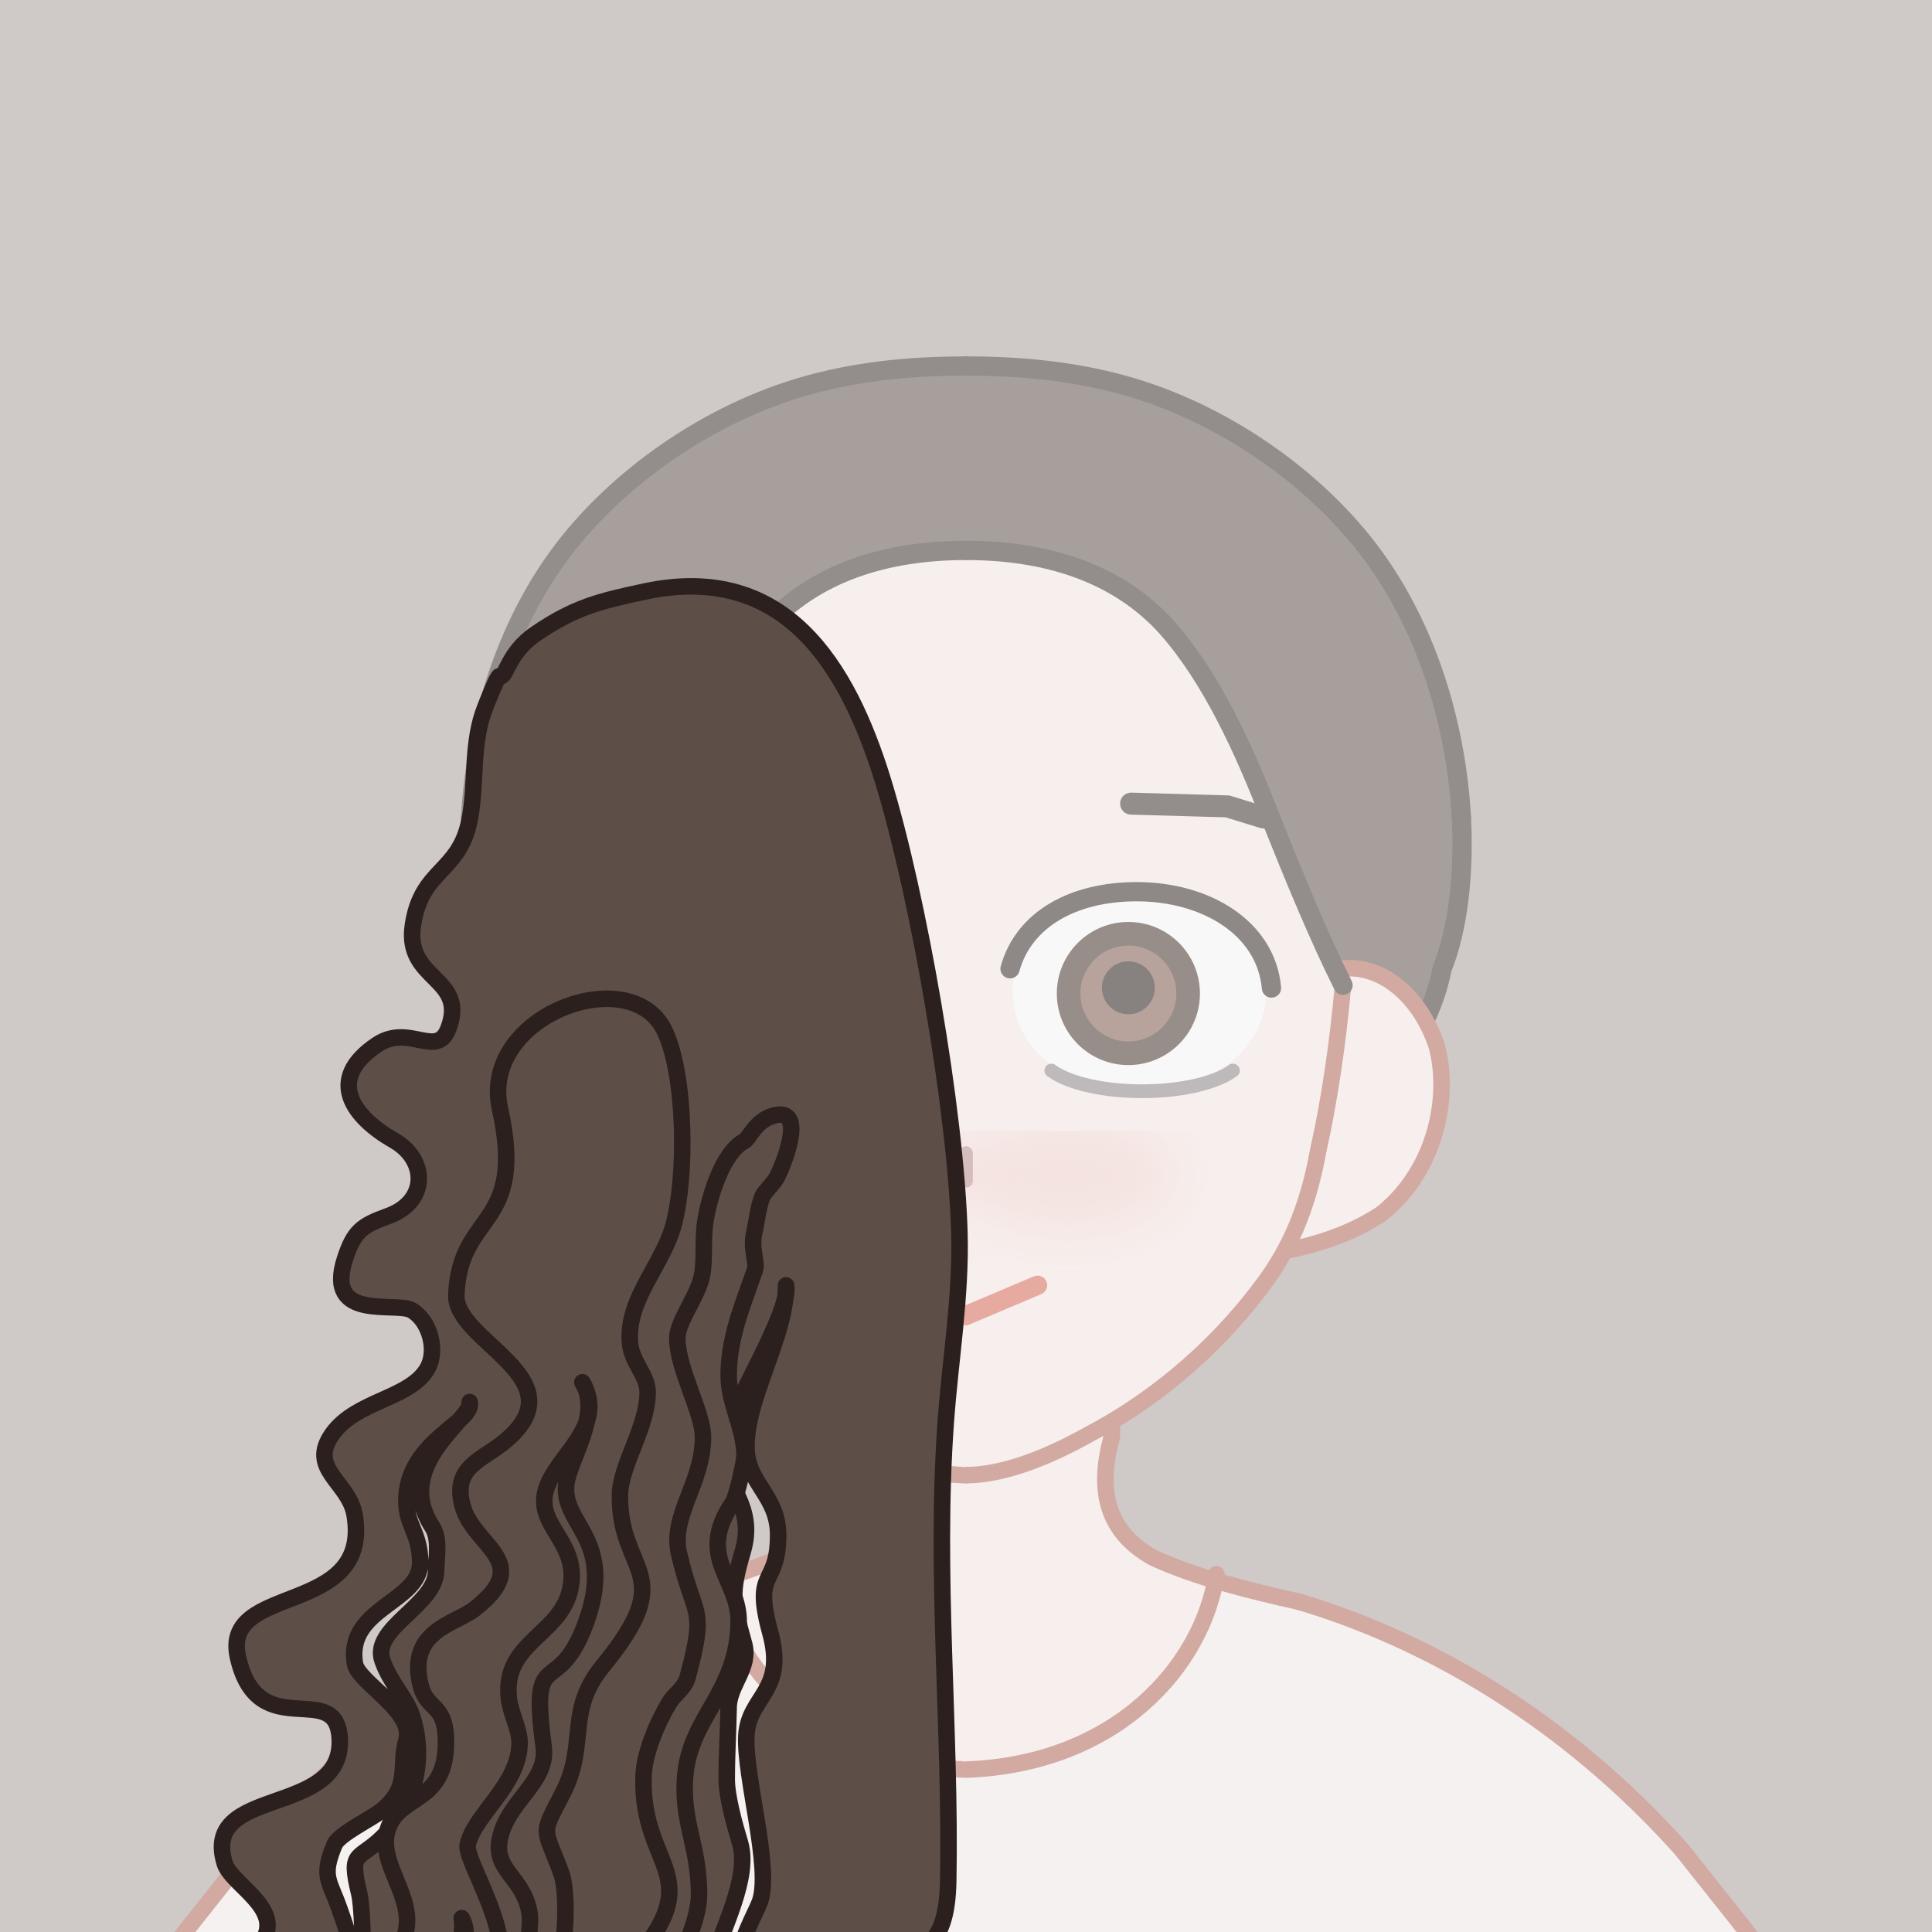
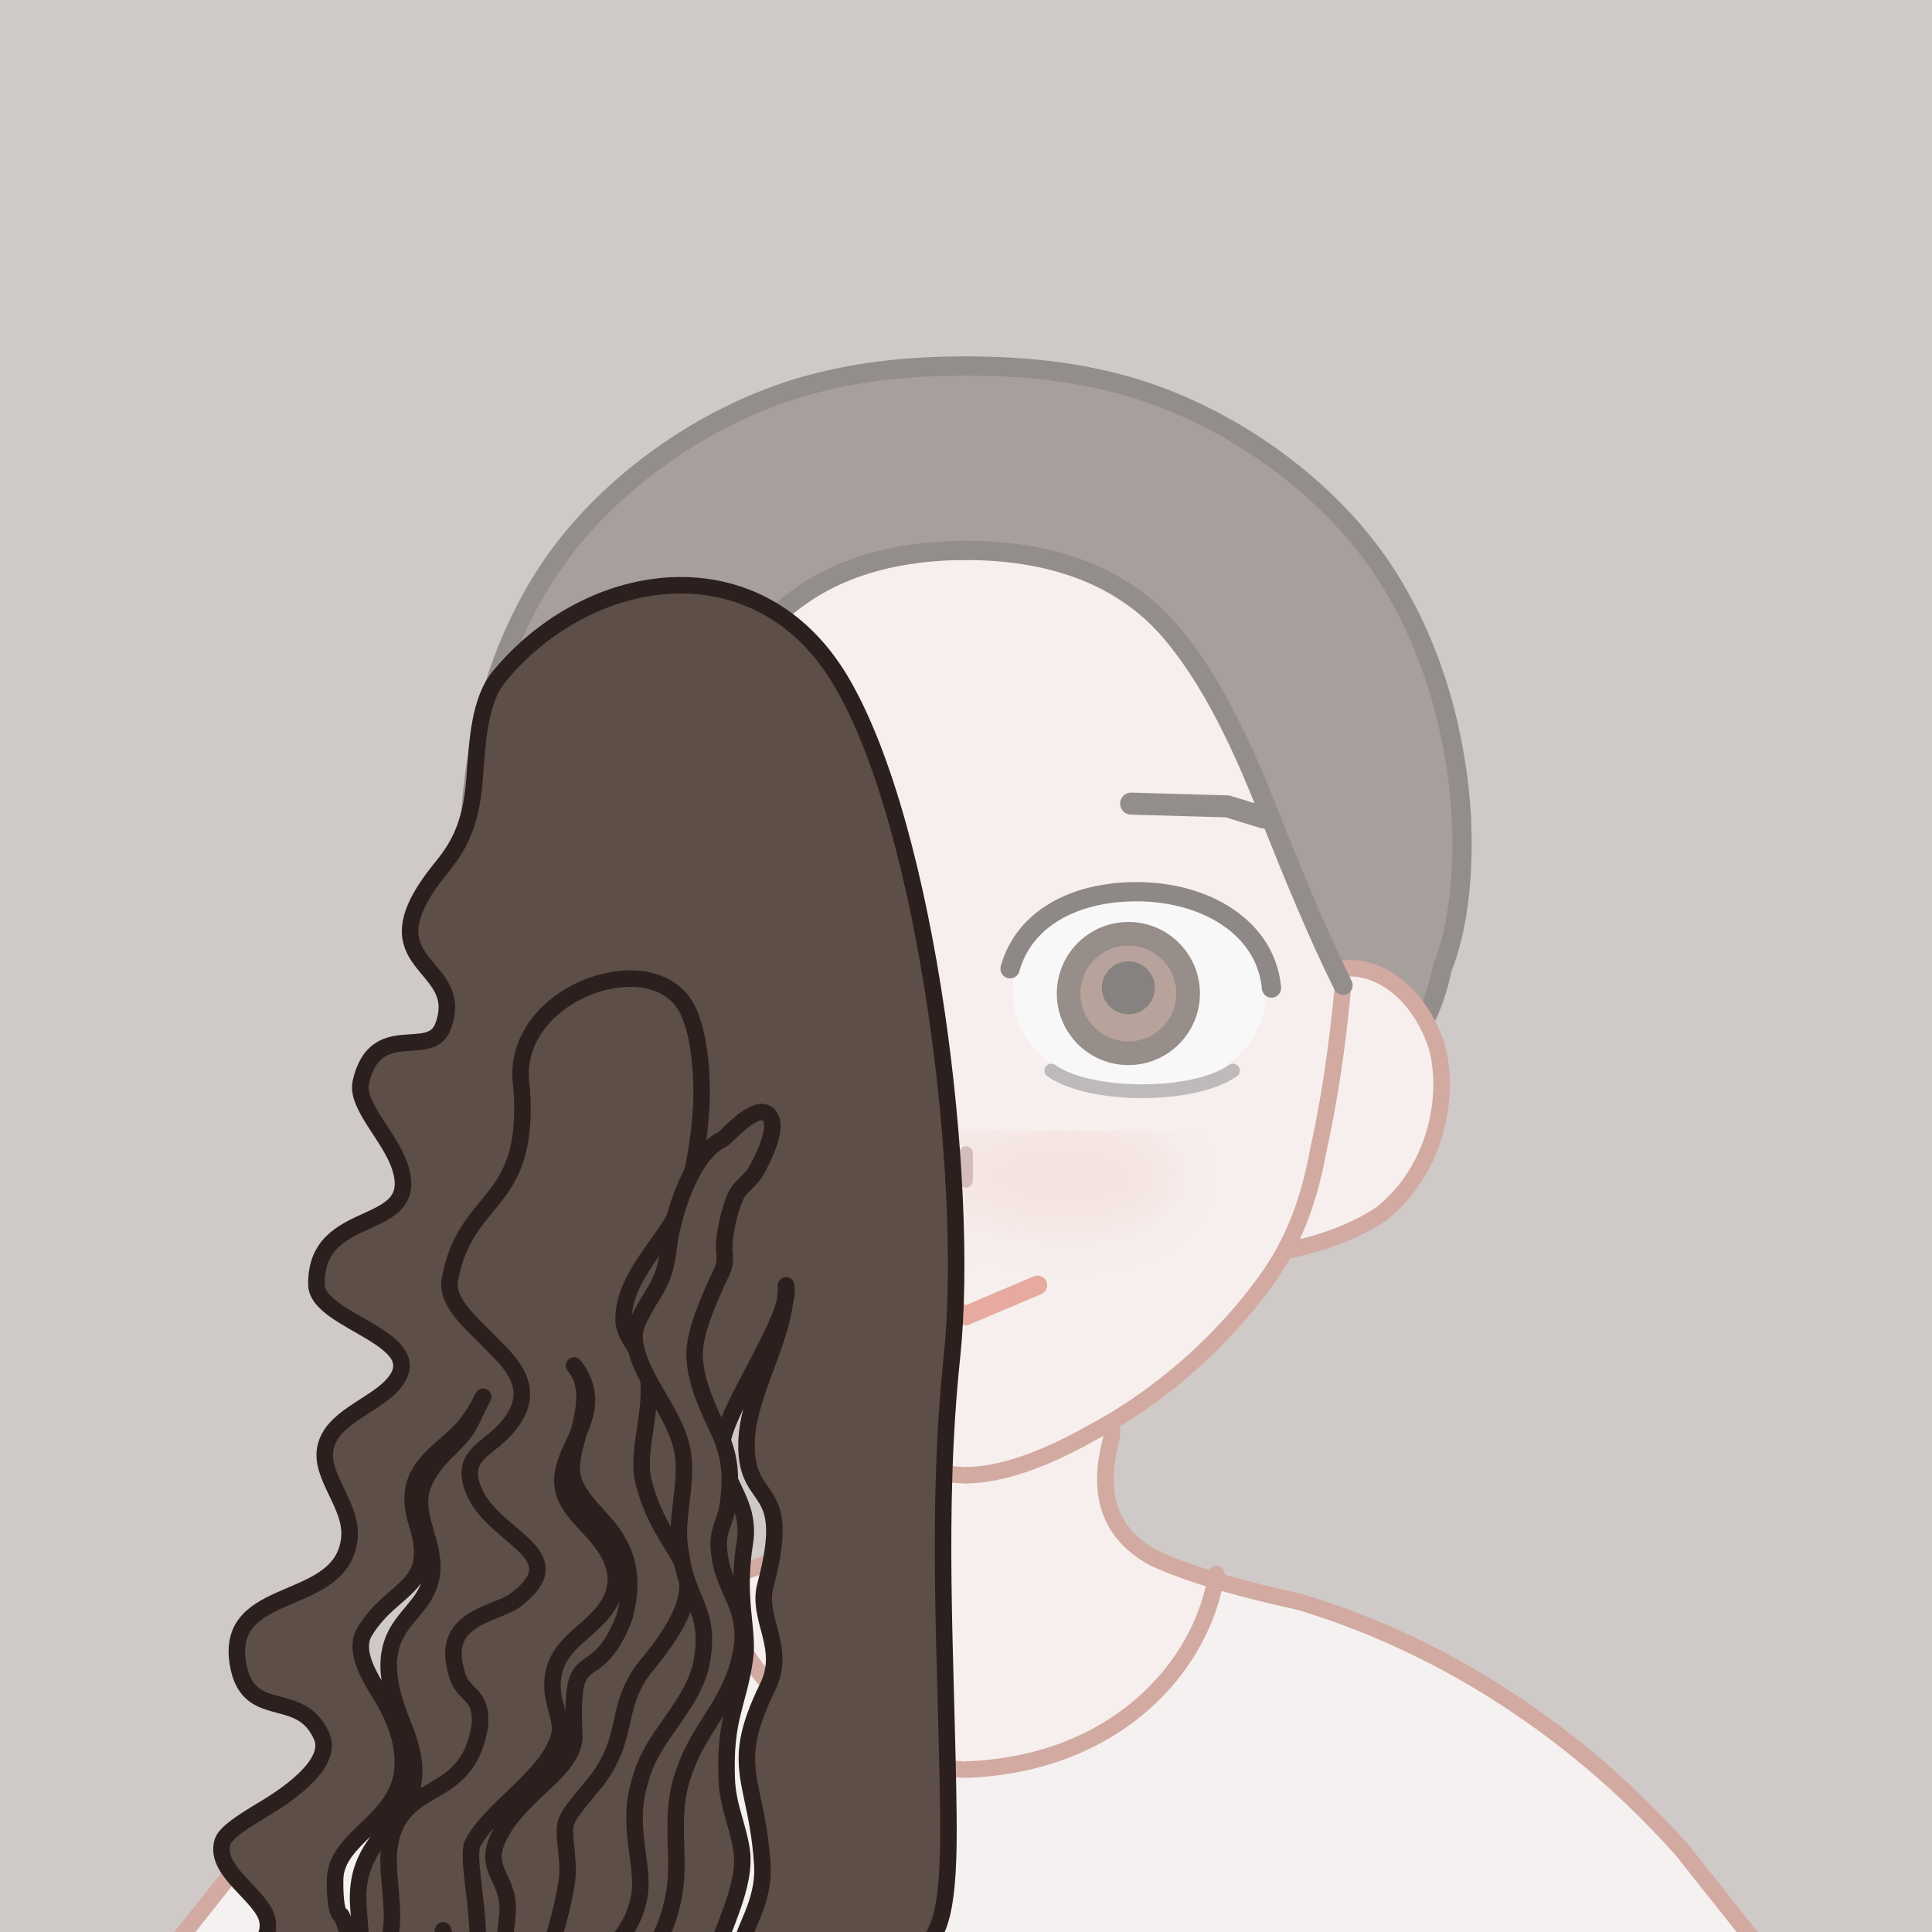
<svg xmlns="http://www.w3.org/2000/svg" width="702" height="702" viewBox="0 0 702 702">
  <defs>
-     <clipPath id="clip-path-1">
+     <clipPath id="clip-path-5">
      <path d="M242 410.88 L386 410.88 L386 514.17 L242 514.17 Z" />
    </clipPath>
    <filter id="filter-1" filterUnits="userSpaceOnUse" x="245" y="377" width="138" height="100" color-interpolation-filters="sRGB">
      <feGaussianBlur in="SourceGraphic" stdDeviation="9" color-interpolation-filters="linearRGB" />
    </filter>
-     <clipPath id="clip-path-2">
+     <clipPath id="clip-path-6">
      <path d="M460 410.88 L316 410.88 L316 514.17 L460 514.17 Z" />
    </clipPath>
    <filter id="filter-2" filterUnits="userSpaceOnUse" x="319" y="377" width="138" height="100" color-interpolation-filters="sRGB">
      <feGaussianBlur in="SourceGraphic" stdDeviation="9" color-interpolation-filters="linearRGB" />
    </filter>
-     <clipPath id="clip-path-3">
+     <clipPath id="clip-path-7">
      <path d="M242 370.99 C242 340.93 262 326 288 326 C314 326 334 340.93 334 370.99 C334 401.05 314 420.17 288 420.17 C262 420.17 242 401.05 242 370.99 Z" />
    </clipPath>
-     <clipPath id="clip-path-4">
+     <clipPath id="clip-path-8">
      <path d="M460 370.99 C460 340.93 440 326 414 326 C388 326 368 340.93 368 370.99 C368 401.05 388 420.17 414 420.17 C440 420.17 460 401.05 460 370.99 Z" />
    </clipPath>
  </defs>
  <g id="_ref">
    <g opacity="0.5">
      <rect x="0" y="0" width="702" height="702" fill="#ada19f" />
      <g data-layer="body">
        <g>
          <path d="M260 573 L230 582 C183 596 133 625 91 672 L60 712 L352 712 L352 643 C296 641 265 605 260 573 Z" fill="#f9f2f1" />
          <path d="M296 490 L298 522 C303 540 301 556 283 566 L260 573 C265 605 296 641 352 643 L352 490 Z" fill="#fdeeea" />
          <path d="M230 582 C183 596 133 625 91 672 L64 706" fill="none" stroke="#b46352" stroke-width="6" stroke-linecap="round" stroke-linejoin="round" />
          <path d="M296 500 C298 510 298 516 298 522 C303 540 301 556 283 566 C268 573 248 578 230 582" fill="none" stroke="#b46352" stroke-width="6" stroke-linecap="round" stroke-linejoin="round" />
          <path d="M260 572 C265 605 296 641 351 643" fill="none" stroke="#b46352" stroke-width="6" stroke-linecap="round" stroke-linejoin="round" />
        </g>
        <g>
          <path d="M442 573 L472 582 C519 596 569 625 611 672 L642 712 L350 712 L350 643 C406 641 437 605 442 573 Z" fill="#f9f2f1" />
          <path d="M406 490 L404 522 C399 540 401 556 419 566 L442 573 C437 605 406 641 350 643 L350 490 Z" fill="#fdeeea" />
          <path d="M472 582 C519 596 569 625 611 672 L638 706" fill="none" stroke="#b46352" stroke-width="6" stroke-linecap="round" stroke-linejoin="round" />
          <path d="M406 500 C404 510 404 516 404 522 C399 540 401 556 419 566 C434 573 454 578 472 582" fill="none" stroke="#b46352" stroke-width="6" stroke-linecap="round" stroke-linejoin="round" />
          <path d="M442 572 C437 605 406 641 351 643" fill="none" stroke="#b46352" stroke-width="6" stroke-linecap="round" stroke-linejoin="round" />
        </g>
      </g>
      <g data-layer="hairBase">
        <g>
          <path d="M352 133 L351 133 C330 133 310 135 290 141 C254 152 222 176 203 202 C184 228 173 262 171 297 C170 317 172 337 178 352 C180 362 184 372 190 380 L198 386 L352 386 Z" fill="#5d4e48" />
          <path d="M351 133 C330 133 310 135 290 141 C254 152 222 176 203 202 C184 228 173 262 171 297" fill="none" stroke="#352a27" stroke-width="7" stroke-linecap="round" stroke-linejoin="round" />
          <path d="M171 297 C170 317 172 337 178 352 C180 362 184 372 190 380" fill="none" stroke="#352a27" stroke-width="7" stroke-linecap="round" stroke-linejoin="round" />
        </g>
        <g>
          <path d="M350 133 L351 133 C372 133 392 135 412 141 C448 152 480 176 499 202 C518 228 529 262 531 297 C532 317 530 337 524 352 C522 362 518 372 512 380 L504 386 L350 386 Z" fill="#5d4e48" />
          <path d="M351 133 C372 133 392 135 412 141 C448 152 480 176 499 202 C518 228 529 262 531 297" fill="none" stroke="#352a27" stroke-width="7" stroke-linecap="round" stroke-linejoin="round" />
          <path d="M531 297 C532 317 530 337 524 352 C522 362 518 372 512 380" fill="none" stroke="#352a27" stroke-width="7" stroke-linecap="round" stroke-linejoin="round" />
        </g>
      </g>
      <g data-layer="ear">
        <g>
          <path d="M215 352 C200 350 186 362 180 380 C175 398 180 425 200 441 C212 449 226 453 238 455 L225 380 Z" fill="#fdeeea" />
          <path d="M215 352 C200 350 186 362 180 380 C175 398 180 425 200 441 C212 449 226 453 238 455" fill="none" stroke="#b46352" stroke-width="6" stroke-linecap="round" stroke-linejoin="round" />
        </g>
        <g>
          <path d="M487 352 C502 350 516 362 522 380 C527 398 522 425 502 441 C490 449 476 453 464 455 L477 380 Z" fill="#fdeeea" />
          <path d="M487 352 C502 350 516 362 522 380 C527 398 522 425 502 441 C490 449 476 453 464 455" fill="none" stroke="#b46352" stroke-width="6" stroke-linecap="round" stroke-linejoin="round" />
        </g>
      </g>
      <g data-layer="face">
        <g>
          <path d="M352 200 L351 200 C322 200 296 208 278 228 C262 246 250 272 240 298 C232 318 223 340 214 358 C216 380 219 400 223 418 C227 440 234 455 244 468 C262 492 285 510 306 521 C322 530 338 536 351 536 L352 536 Z" fill="#fdeeea" />
          <path d="M214 358 C216 380 219 400 223 418 C227 440 234 455 244 468 C262 492 285 510 306 521 C322 530 338 536 351 536" fill="none" stroke="#b46352" stroke-width="6" stroke-linecap="round" stroke-linejoin="round" />
        </g>
        <g>
          <path d="M350 200 L351 200 C380 200 406 208 424 228 C440 246 452 272 462 298 C470 318 479 340 488 358 C486 380 483 400 479 418 C475 440 468 455 458 468 C440 492 417 510 396 521 C380 530 364 536 351 536 L350 536 Z" fill="#fdeeea" />
          <path d="M488 358 C486 380 483 400 479 418 C475 440 468 455 458 468 C440 492 417 510 396 521 C380 530 364 536 351 536" fill="none" stroke="#b46352" stroke-width="6" stroke-linecap="round" stroke-linejoin="round" />
        </g>
      </g>
      <g data-layer="makeup">
-         <g clip-path="url(#clip-path-1)">
+         <g clip-path="url(#clip-path-5)">
          <g filter="url(#filter-1)">
            <ellipse cx="314" cy="427" rx="40" ry="21" fill="#f3bfb8" opacity="0.5" />
          </g>
        </g>
-         <g clip-path="url(#clip-path-2)">
+         <g clip-path="url(#clip-path-6)">
          <g filter="url(#filter-2)">
            <ellipse cx="388" cy="427" rx="40" ry="21" fill="#f3bfb8" opacity="0.5" />
          </g>
        </g>
      </g>
      <g data-layer="mouth">
        <line x1="325" y1="467" x2="351" y2="478" fill="none" stroke="#dc6450" stroke-width="7" stroke-linecap="round" stroke-linejoin="round" />
        <line x1="377" y1="467" x2="351" y2="478" fill="none" stroke="#dc6450" stroke-width="7" stroke-linecap="round" stroke-linejoin="round" />
        <line x1="351" y1="419" x2="351" y2="429" fill="none" stroke="#b98a88" stroke-width="5" stroke-linecap="round" />
      </g>
      <g data-layer="eye">
        <path d="M242 360 C242 338 262 326 288 326 C314 326 334 338 334 360 C334 382 314 396 288 396 C262 396 242 382 242 360 Z" fill="#ffffff" />
-         <g clip-path="url(#clip-path-3)">
+         <g clip-path="url(#clip-path-7)">
          <g>
            <circle cx="292" cy="361" r="26" fill="#3e2a22" />
            <circle cx="292" cy="361" r="17.42" fill="#7e5647" />
            <circle cx="292" cy="358.92" r="9.62" fill="#1e1410" />
          </g>
        </g>
        <g>
          <path d="M254 389 C268 399 306 399 320 389" fill="none" stroke="#8b8284" stroke-width="5" stroke-linecap="round" />
          <path d="M240 359 C242 337 264 324 289 324 C312 324 330 334 335 352" fill="none" stroke="#2b201d" stroke-width="7" stroke-linecap="round" stroke-linejoin="round" />
        </g>
        <g>
          <path d="M460 360 C460 338 440 326 414 326 C388 326 368 338 368 360 C368 382 388 396 414 396 C440 396 460 382 460 360 Z" fill="#ffffff" />
-           <g clip-path="url(#clip-path-4)">
+           <g clip-path="url(#clip-path-8)">
            <g>
              <circle cx="410" cy="361" r="26" fill="#3e2a22" />
              <circle cx="410" cy="361" r="17.42" fill="#7e5647" />
              <circle cx="410" cy="358.92" r="9.62" fill="#1e1410" />
            </g>
          </g>
          <g>
            <path d="M448 389 C434 399 396 399 382 389" fill="none" stroke="#8b8284" stroke-width="5" stroke-linecap="round" />
            <path d="M462 359 C460 337 438 324 413 324 C390 324 372 334 367 352" fill="none" stroke="#2b201d" stroke-width="7" stroke-linecap="round" stroke-linejoin="round" />
          </g>
        </g>
      </g>
      <g data-layer="hairLine">
        <path d="M351 200 C322 200 296 208 278 228 C262 246 250 272 240 298 C232 318 223 340 214 358" fill="none" stroke="#352a27" stroke-width="7" stroke-linecap="round" stroke-linejoin="round" />
        <path d="M351 200 C380 200 406 208 424 228 C440 246 452 272 462 298 C470 318 479 340 488 358" fill="none" stroke="#352a27" stroke-width="7" stroke-linecap="round" stroke-linejoin="round" />
      </g>
      <g data-layer="brow">
        <polyline points="243,297 256,293 291,292" fill="none" stroke="#352a27" stroke-width="8" stroke-linecap="round" stroke-linejoin="round" />
        <polyline points="459,297 446,293 411,292" fill="none" stroke="#352a27" stroke-width="8" stroke-linecap="round" stroke-linejoin="round" />
      </g>
    </g>
  </g>
  <g id="back-half">
-     <path d="M276.32 709.908 C287.277 710.148 298.238 710.546 309.214 711.112 C334.083 712.394 344.073 709.352 344.542 683.384 C345.544 627.976 339.633 572.625 343.634 516.903 C345.282 493.962 349.243 470.976 348.602 447.943 C347.385 404.215 333.759 325.639 320.83 283.634 C307.937 241.749 285.071 204.107 234.265 214.94 C218.057 218.396 208.861 220.591 194.643 230.314 C184.092 237.53 184.092 246.624 181.428 245.736 C180.759 245.513 176.698 256.029 176.357 256.874 C171.075 269.94 173.28 284.229 170.653 297.788 C166.848 317.425 153.079 315.413 150.007 336.319 C147.058 356.389 169.952 354.942 162.957 373.644 C158.729 384.95 148.646 371.76 136.964 379.614 C117.925 392.414 128.563 406.078 143.146 414.396 C155.394 421.382 155.637 436.603 141.028 441.858 C131.328 445.346 128.592 447.461 125.333 457.456 C117.846 480.416 143.843 472.798 149.58 476.086 C156.13 479.839 159.023 490.538 155.4 497.094 C149.243 508.238 129.599 508.763 120.851 520.907 C111.573 533.787 126.863 538.399 128.862 550.535 C135.021 587.923 80.192 574.809 86.467 602.231 C93.847 634.48 122.287 609.626 123.44 631.732 C124.948 660.619 72.967 648.55 81.624 676.979 C83.96 684.653 102.188 692.88 95.905 704.453 C90.979 713.525 74.451 712.355 69.584 717.584 C60.664 727.167 93.48 727.473 98.829 726.469 C104.659 725.375 110.211 724.204 115.605 723.014 C120.842 727.032 127.63 715.266 127.542 710.87 C127.416 704.526 125.191 698.876 123.201 693.217 C119.611 683.004 116.698 681.895 121.575 670.189 C123.117 666.488 135.417 660.532 138.692 657.844 C149.415 649.045 144.883 641.889 147.657 632.303 C150.716 621.735 130.052 611.302 128.954 604.46 C125.68 584.051 152.849 582.338 152.687 567.591 C152.57 556.971 147.657 554.296 147.657 545.361 C147.657 523.588 172.517 516.903 170.65 509.435 C172.501 514.987 142.22 532.032 157.093 554.821 C159.876 559.087 158.572 565.812 158.456 570.941 C158.175 583.367 134.75 591.659 138.974 603.438 C141.927 611.671 147.573 617.061 149.66 623.322 C154.532 637.938 151.233 654.198 140.898 665.595 C130.607 676.941 126.384 671.053 130.538 688.074 C131.531 692.146 131.85 704.643 131.85 709.545 C131.85 715.711 128.027 722.299 135.921 722.127 C139.719 722.045 144.298 725.021 148.061 724.999 C149.81 724.989 160.283 720.823 163.031 719.929 C166.481 718.806 185.044 709.832 187.246 711.282 C211.017 710.078 234.678 709.507 258.334 709.656 L259.029 712.778 C262.254 700.952 272.695 682.242 268.875 669.533 C267.033 663.406 264.052 652.929 264.058 646.481 C264.068 637.205 264.593 629.459 264.754 620.368 C264.9 612.121 272.746 605.937 270.379 597.325 C266.105 581.776 265.333 579.322 269.896 563.713 C275.663 543.988 258.184 537.34 263.091 520.969 C265.798 511.941 287.724 475.483 285.614 467.042 C285.614 485.809 270.83 508.149 271.244 526.304 C271.536 539.138 282.787 543.351 282.74 557.885 C282.678 577.029 273.418 569.677 279.887 593.27 C285.774 614.74 271.998 616.243 271.192 630.604 C270.377 645.12 280.461 678.842 276.111 691.018 C274.693 694.985 267.482 707.481 270.064 710.249 C271.548 711.841 276.843 710.634 276.273 712.059 C276.258 711.344 276.294 710.623 276.32 709.908 Z" fill="#5d4e48" stroke="#2b201d" stroke-width="6" stroke-linecap="round" stroke-linejoin="round" />
+     <path d="M132.556 721.527 C149.144 732.794 182.274 708.008 187.246 711.282 C210.921 710.083 234.628 709.507 258.334 709.656 L259.029 712.778 C262.405 700.398 271.366 685.11 269.455 672.151 C268.159 663.359 264.423 656.224 264.058 646.481 C263.222 624.13 268.188 619.757 270.659 602.643 C272.141 592.376 267.325 581.256 270.635 560.625 C273.179 544.767 260.894 537.477 262.315 524.772 C263.833 511.198 288.258 477.62 285.614 467.042 C285.614 486.736 271.391 505.699 271.24 524.968 C271.061 547.946 288.393 537.58 278.11 576.022 C274.846 588.221 285.959 598.666 278.904 613.036 C264.445 642.486 274.919 646.001 276.985 677.352 C277.942 691.88 269.031 702.17 269.538 707.826 C269.775 710.467 277.258 709.597 276.273 712.059 L276.32 709.908 C333.845 711.168 345.365 724.984 344.592 659.208 C343.926 602.518 339.919 549.838 345.902 492.948 C352.484 430.368 337.421 301.723 305.747 247.761 C275.965 197.021 214.517 205.691 181.428 245.736 C174.143 254.552 173.436 269.417 172.468 282.78 C171.115 301.449 165.415 309.033 159.906 315.86 C130.891 351.825 170.062 348.944 160.962 372.991 C156.285 385.35 136.421 369.98 131.097 393.248 C129.194 401.563 141.606 412.846 145.248 423.745 C153.659 448.906 114.437 437.563 114.978 466.828 C115.234 480.639 158.367 486.398 142.302 503.54 C135.16 511.16 120.458 515.214 118.242 526.143 C116.135 536.541 128.134 547.033 126.954 558.887 C124.362 584.915 81.445 575.175 86.467 604.587 C89.836 624.321 106.26 614.991 114.809 627.207 C115.497 628.19 116.151 629.319 116.77 630.625 C121.795 641.218 102.336 653.472 95.443 657.581 C87.983 662.028 81.854 666.028 80.872 669.23 C77.54 680.093 95.751 688.968 97.2 697.966 C98.772 707.724 87.178 711.092 80.053 713.169 C73.606 715.049 67.843 716.685 68.07 720.878 C68.658 731.72 109.821 724.29 115.605 723.014 C120.32 726.632 126.084 717.358 127.018 713.682 C128.496 707.862 126.474 701.831 124.088 695.997 C121.527 695.54 121.681 683.84 121.809 681.958 C121.857 681.243 121.956 680.56 122.099 679.906 C124.538 668.723 138.645 662.917 144.19 650.79 C149.149 639.945 144.961 626.954 139.166 617.302 C134.794 610.019 128.002 600.134 132.625 592.649 C143.058 575.756 158.995 577.38 151.455 553.454 C145.527 534.642 158.272 529.268 167.447 519.776 C174.407 512.576 179.524 498.359 171.496 515.857 C167.171 525.282 158.285 528.366 153.83 539.289 C150.067 548.518 155.984 557.341 156.917 566.47 C159.361 590.361 129.429 585.363 146.538 626.871 C161.824 663.956 127.732 660.13 130.233 692.989 C131.129 704.763 132.234 721.309 132.556 721.527 Z" fill="#5d4e48" stroke="#2b201d" stroke-width="6" stroke-linecap="round" stroke-linejoin="round" />
  </g>
  <g id="half">
-     <path d="M167.776 696.97 C175.131 710.21 150.72 725.734 163.864 725.169 C201.745 723.54 168.354 677.794 169.949 670.342 C172.295 659.377 188.537 648.653 188.796 633.513 C188.888 628.109 185.417 622.556 184.85 616.752 C182.803 595.79 205.382 594.023 207.579 575.192 C209.214 561.175 197.383 555.316 197.769 544.973 C198.307 530.569 221.699 519.913 211.606 502.25 C218.542 513.347 207.41 529.509 205.875 538.649 C203.325 553.839 224.069 558.645 212.978 589.398 C202.572 618.249 192.437 596.469 197.541 634.645 C199.286 647.696 184.166 654.414 181.544 668.529 C179.432 679.899 190.534 682.29 192.462 695.438 C193.355 701.526 188.922 720.517 191.487 722.704 C205.134 734.339 207.572 690.413 203.959 680.659 C197.528 663.294 196.281 667.437 204.421 651.703 C213.737 633.694 205.501 621.835 219.057 605.337 C247.337 570.92 224.878 572.192 225.258 543.206 C225.401 532.326 235.348 518.533 235.317 505.842 C235.302 499.659 229.545 495.056 228.917 488.087 C227.476 472.091 240.873 459.688 244.814 444.877 C249.469 427.386 249.254 391.135 241.567 374.695 C229.438 348.755 174.2 368.986 181.665 402.822 C191.338 446.665 167.108 439.824 165.805 470.442 C165.08 487.458 210.575 500.729 183.821 523.419 C175.32 530.629 164.484 532.726 167.955 546.735 C171.756 562.078 194.602 567.21 172.543 584.565 C165.444 590.151 148.114 592.407 152.75 612.033 C155.019 621.641 161.631 618.746 162.015 631.592 C162.739 655.847 145.163 651.377 140.89 664.774 C135.894 680.437 159.886 695.483 139.713 714.066 C123.201 729.276 171.281 728.515 167.776 696.97 Z" fill="#5d4e48" stroke="#2b201d" stroke-width="6" stroke-linejoin="round" />
-     <path d="M270.525 414.59 C262.395 418.655 257.459 435.75 256.219 444.292 C255.27 450.832 256.313 459.136 254.763 464.749 C252.71 472.189 245.981 480.629 246.095 486.442 C246.321 497.871 255.436 513.283 255.436 522.129 C255.436 538.847 243.593 550.683 246.689 564.317 C252.147 588.359 257.009 582.856 249.884 609.31 C248.691 613.738 245.392 615.034 243.053 618.921 C238.818 625.962 234.078 637.059 233.828 645.412 C232.801 679.633 258.69 680.873 228.611 714.428 C225.723 717.649 225.471 728.527 230.168 731.381 C237.432 735.797 239.226 722.474 241.934 719.065 C247.656 711.861 253.999 697.429 253.999 688.348 C253.999 670.312 247.469 661.888 248.999 644.972 C250.926 623.661 267.899 615.074 268.404 589.548 C268.719 573.623 252.594 565.901 266.334 545.882 C267.666 543.941 270.59 530.811 270.542 528.622 C270.323 518.546 264.765 509.94 264.765 499.686 C264.765 486.163 269.879 474.13 274.264 461.602 C275.294 458.659 272.685 453.949 274.057 447.951 C275.058 443.577 275.259 439.635 276.962 434.849 C277.459 433.451 281.104 429.931 282.162 427.999 C284.332 424.034 293.628 401.797 281.018 405.374 C274.456 407.235 272.146 413.779 270.525 414.59 Z" fill="#5d4e48" stroke="#2b201d" stroke-width="6" stroke-miterlimit="10" />
+     <path d="M160.996 701.407 C165.982 716.168 140.844 733.845 153.192 733.171 C172.665 730.74 175.05 717.761 173.615 703.821 C173.376 689.348 169.574 674.084 171.828 669.677 C175.193 663.286 182.281 657.005 189.082 650.36 C195.668 643.924 201.758 637.316 203.378 629.87 C204.154 624.661 200.967 619.234 200.78 613.645 C200.222 603.429 205.887 598.05 211.93 592.876 C217.771 587.618 223.905 582.509 223.795 572.952 C222.287 558.506 207.76 552.684 204.852 541.934 C202.789 534.383 207.278 527.577 210.32 520.303 C213.568 512.976 215.564 505.264 208.576 496.168 C218.115 507.572 206.537 525.324 207.782 535.054 C208.898 543.079 215.444 548.167 221.289 555.306 C226.805 562.429 231.104 571.58 226.968 587.353 C221.574 601.667 216.263 603.335 212.837 606.137 C209.361 608.912 207.801 612.839 208.701 631.098 C208.415 637.427 203.612 642.441 197.892 647.854 C192.126 653.275 185.499 659.086 181.423 667.035 C174.721 680.373 186.303 682.06 184.241 697.011 C183.784 703.91 179.681 725.8 182.402 727.728 C189.962 732.619 195.238 723.353 198.828 711.251 C203.134 698.776 206.699 683.668 206.256 678.469 C205.166 660.037 202.262 664.66 216.283 647.64 C223.19 638.821 224.603 631.747 226.174 624.901 C227.622 617.991 229.457 611.19 236.596 603.146 C250.403 585.755 251.319 577.223 248.585 569.342 C245.284 561.417 238.031 554.343 233.989 539.01 C230.766 527.426 237.808 512.122 235.226 498.646 C234.399 492.143 227.556 487.645 226.635 480.468 C226.156 472.363 230.046 465.026 234.823 457.836 C239.687 450.692 245.287 443.745 248.324 436.324 C251.79 427.661 254.166 414.555 254.837 401.595 C255.319 388.577 253.859 375.565 250.07 367.362 C246.027 358.715 237.194 355.198 227.49 355.606 C217.786 356.013 207.211 360.345 199.685 367.394 C192.158 374.443 187.662 384.205 189.567 395.466 C191.149 417.602 185.813 427.181 179.464 435.158 C173.24 443.158 166.183 449.492 163.418 465.294 C162.232 474.033 172.234 481.375 179.849 489.565 C188.52 497.919 194.854 507.235 183.415 519.613 C176.432 527.254 165.779 529.37 173.174 543.807 C177.399 551.647 186.139 556.966 191.386 562.445 C196.518 567.9 197.935 573.521 186.924 581.684 C179.512 586.756 160.162 587.821 165.746 607.257 C167.74 616.775 175.298 614.356 174.367 627.035 C172.343 639.633 166.6 644.834 160.519 648.662 C154.43 652.508 148.127 654.859 144.032 662.571 C139.422 671.844 141.711 681.409 142.226 691.289 C142.947 700.992 142.184 710.822 131.946 720.798 C124.304 728.308 130.825 732.813 139.292 730.973 C148.191 728.699 159.876 719.445 160.996 701.407 Z" fill="#5d4e48" stroke="#2b201d" stroke-width="6" stroke-linejoin="round" />
+     <path d="M262.721 413.87 C251.089 419.083 244.482 441.591 243.029 452.665 C241.503 467.356 237.279 468.312 231.42 480.991 C228.9 487.725 232.505 495.501 236.991 503.728 C241.851 512.001 247.379 520.694 248.272 529.235 C249.609 540.935 244.97 552.974 247.344 564.027 C249.434 582.255 259.214 585.148 254.479 606.095 C252.3 613.968 247.774 620.144 243.405 626.485 C238.901 632.749 234.473 639.217 232.337 647.884 C229.804 656.396 230.506 664.144 231.356 671.343 C232.321 678.633 233.639 685.289 231.632 691.913 C227.856 706.997 211.905 716.255 208.05 725.685 C206.005 731.063 208.519 744.097 217.198 738.577 C220.797 736.311 222.998 730.244 224.726 726.946 C231.668 714.218 240.664 707.707 244.072 692.204 C246.43 683.063 245.685 675.058 245.52 667.045 C245.424 659.155 245.574 651.221 249.13 642.369 C252.048 634.183 256.724 627.673 261.002 620.786 C265.121 613.809 268.815 606.437 269.798 596.593 C270.695 582.971 263.04 577.258 261.543 565.569 C259.948 556.282 263.513 553.916 264.535 546.573 C265.853 536.094 265.473 528.905 260.481 518.565 C254.909 506.987 252.487 499.43 252.352 491.965 C252.647 484.612 255.368 477.436 260.125 466.64 C262.649 461.095 263.806 460.358 263.188 454.462 C262.725 449.548 265.28 438.072 267.898 433.551 C269.459 430.867 272.843 428.81 274.766 425.452 C277.165 421.261 282.065 411.14 280.263 406.726 C276.718 398.053 263.794 413.392 262.721 413.87 Z" fill="#5d4e48" stroke="#2b201d" stroke-width="6" stroke-miterlimit="10" />
  </g>
</svg>
